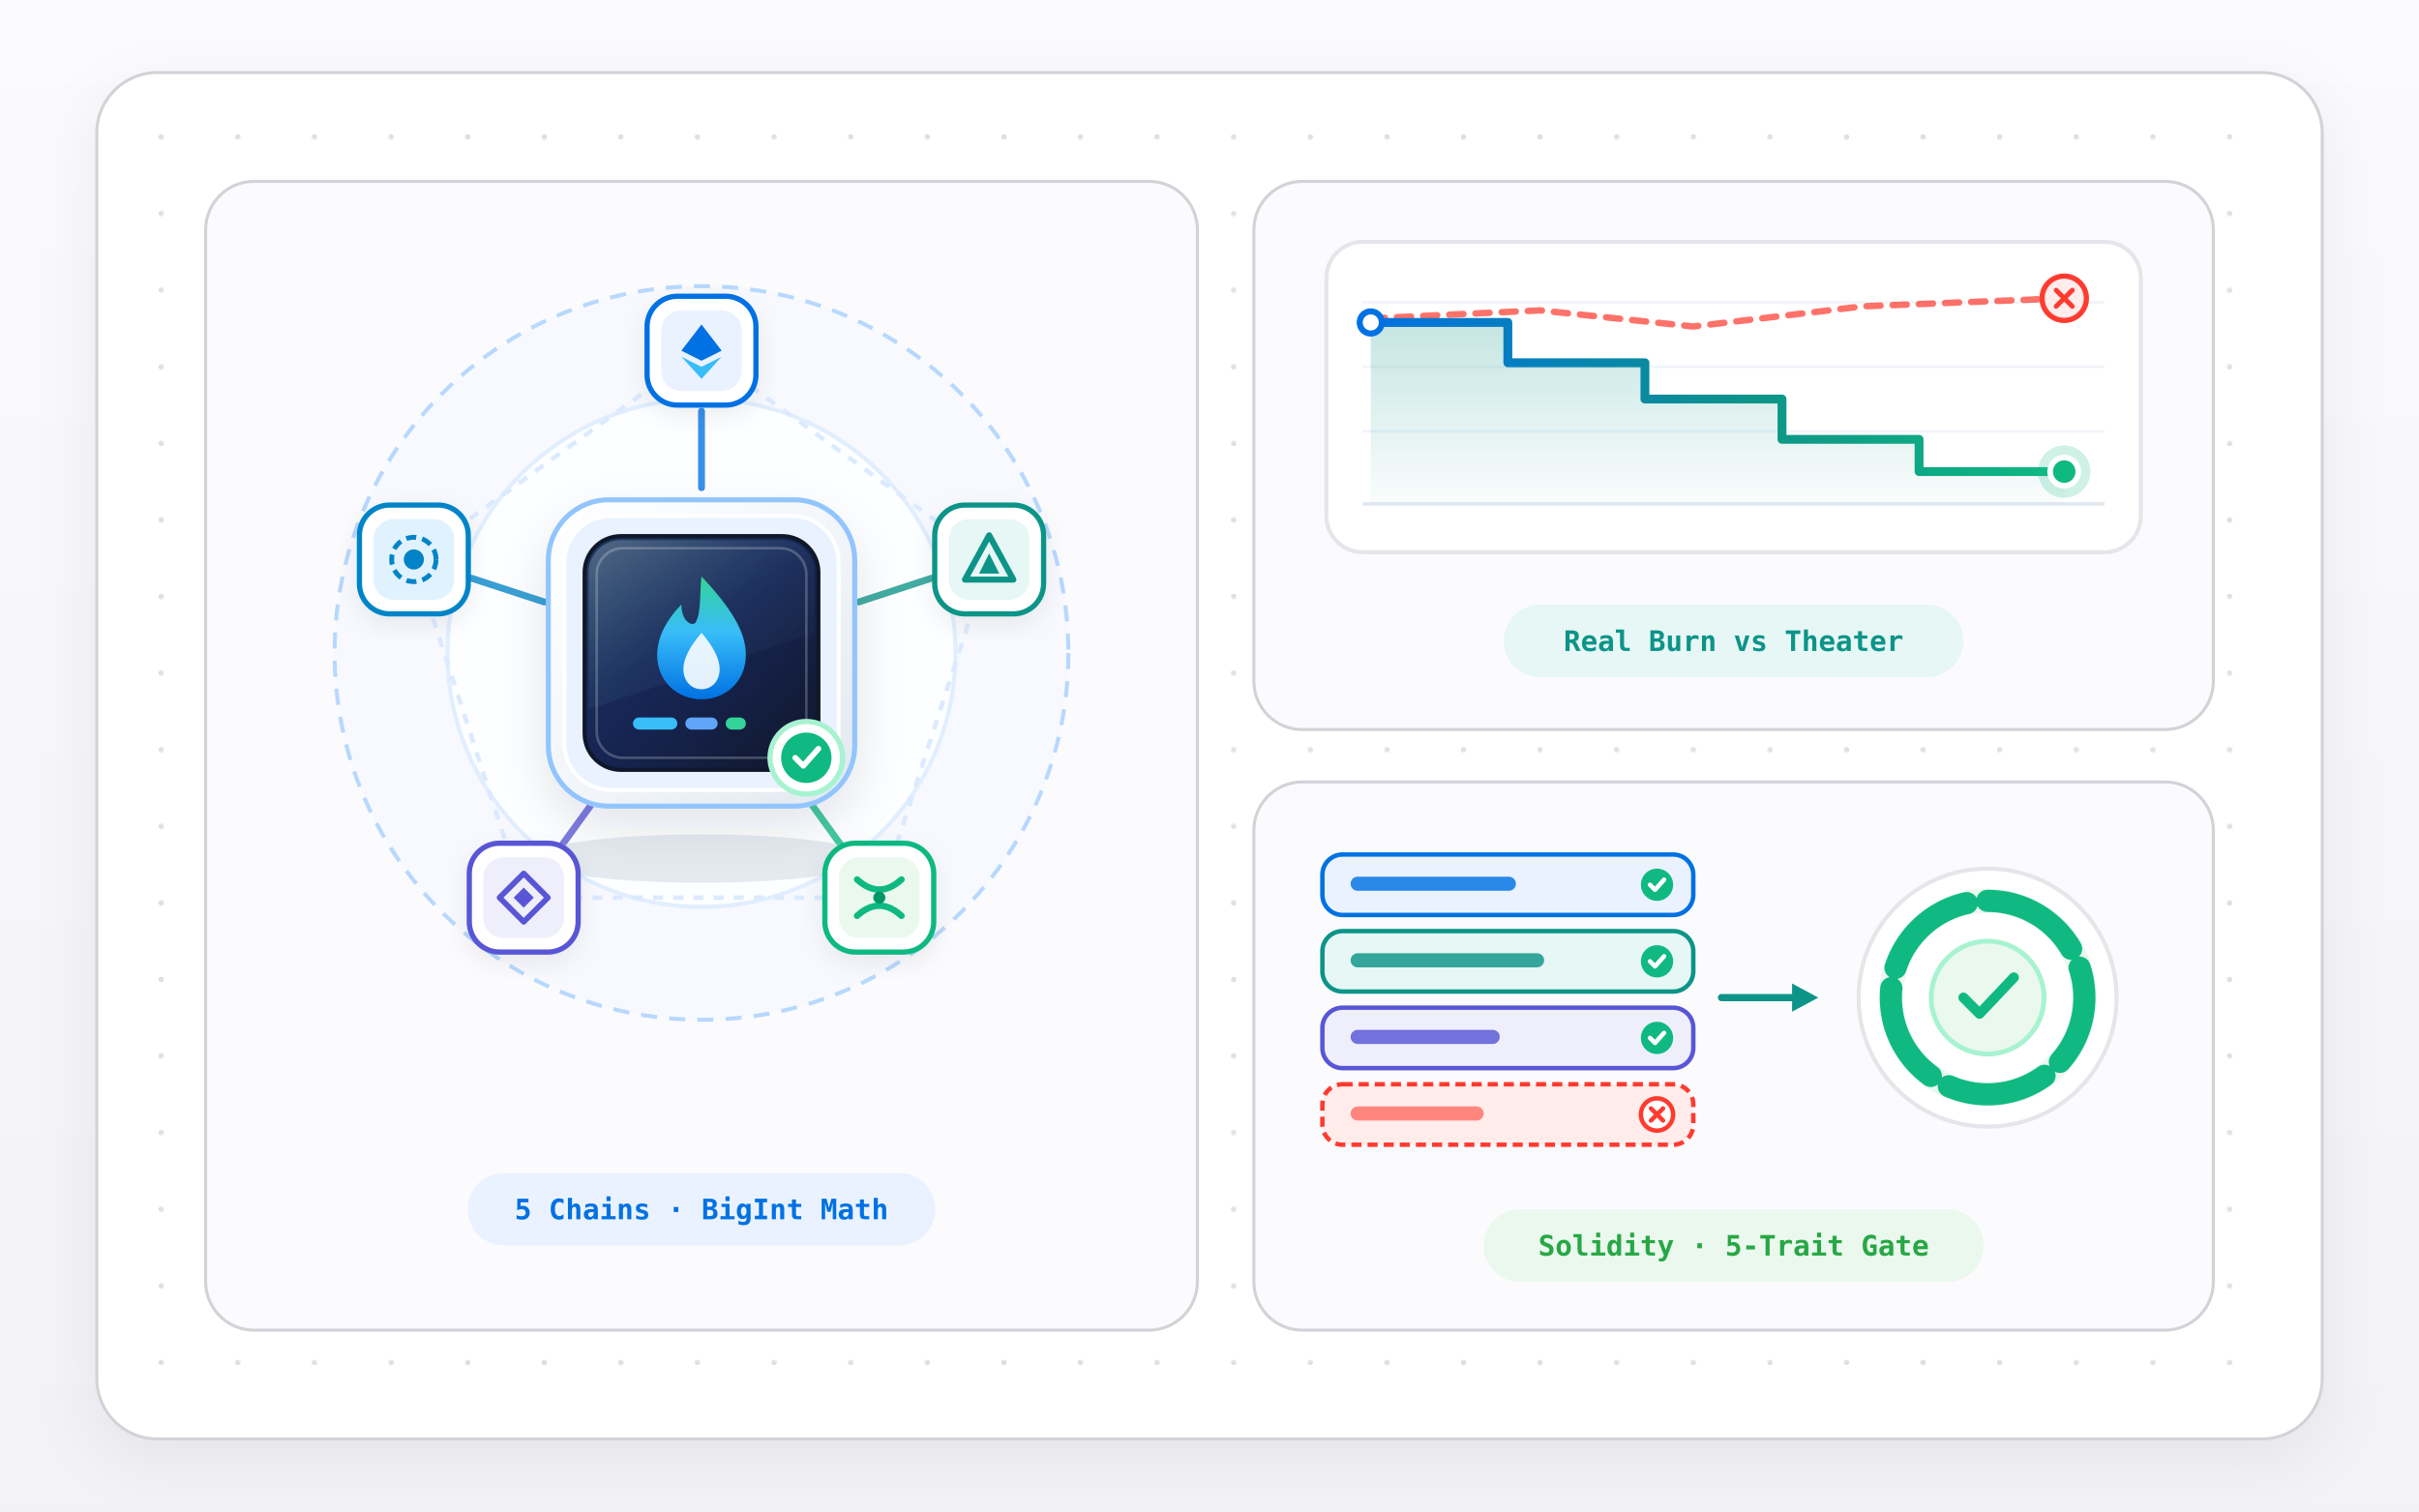
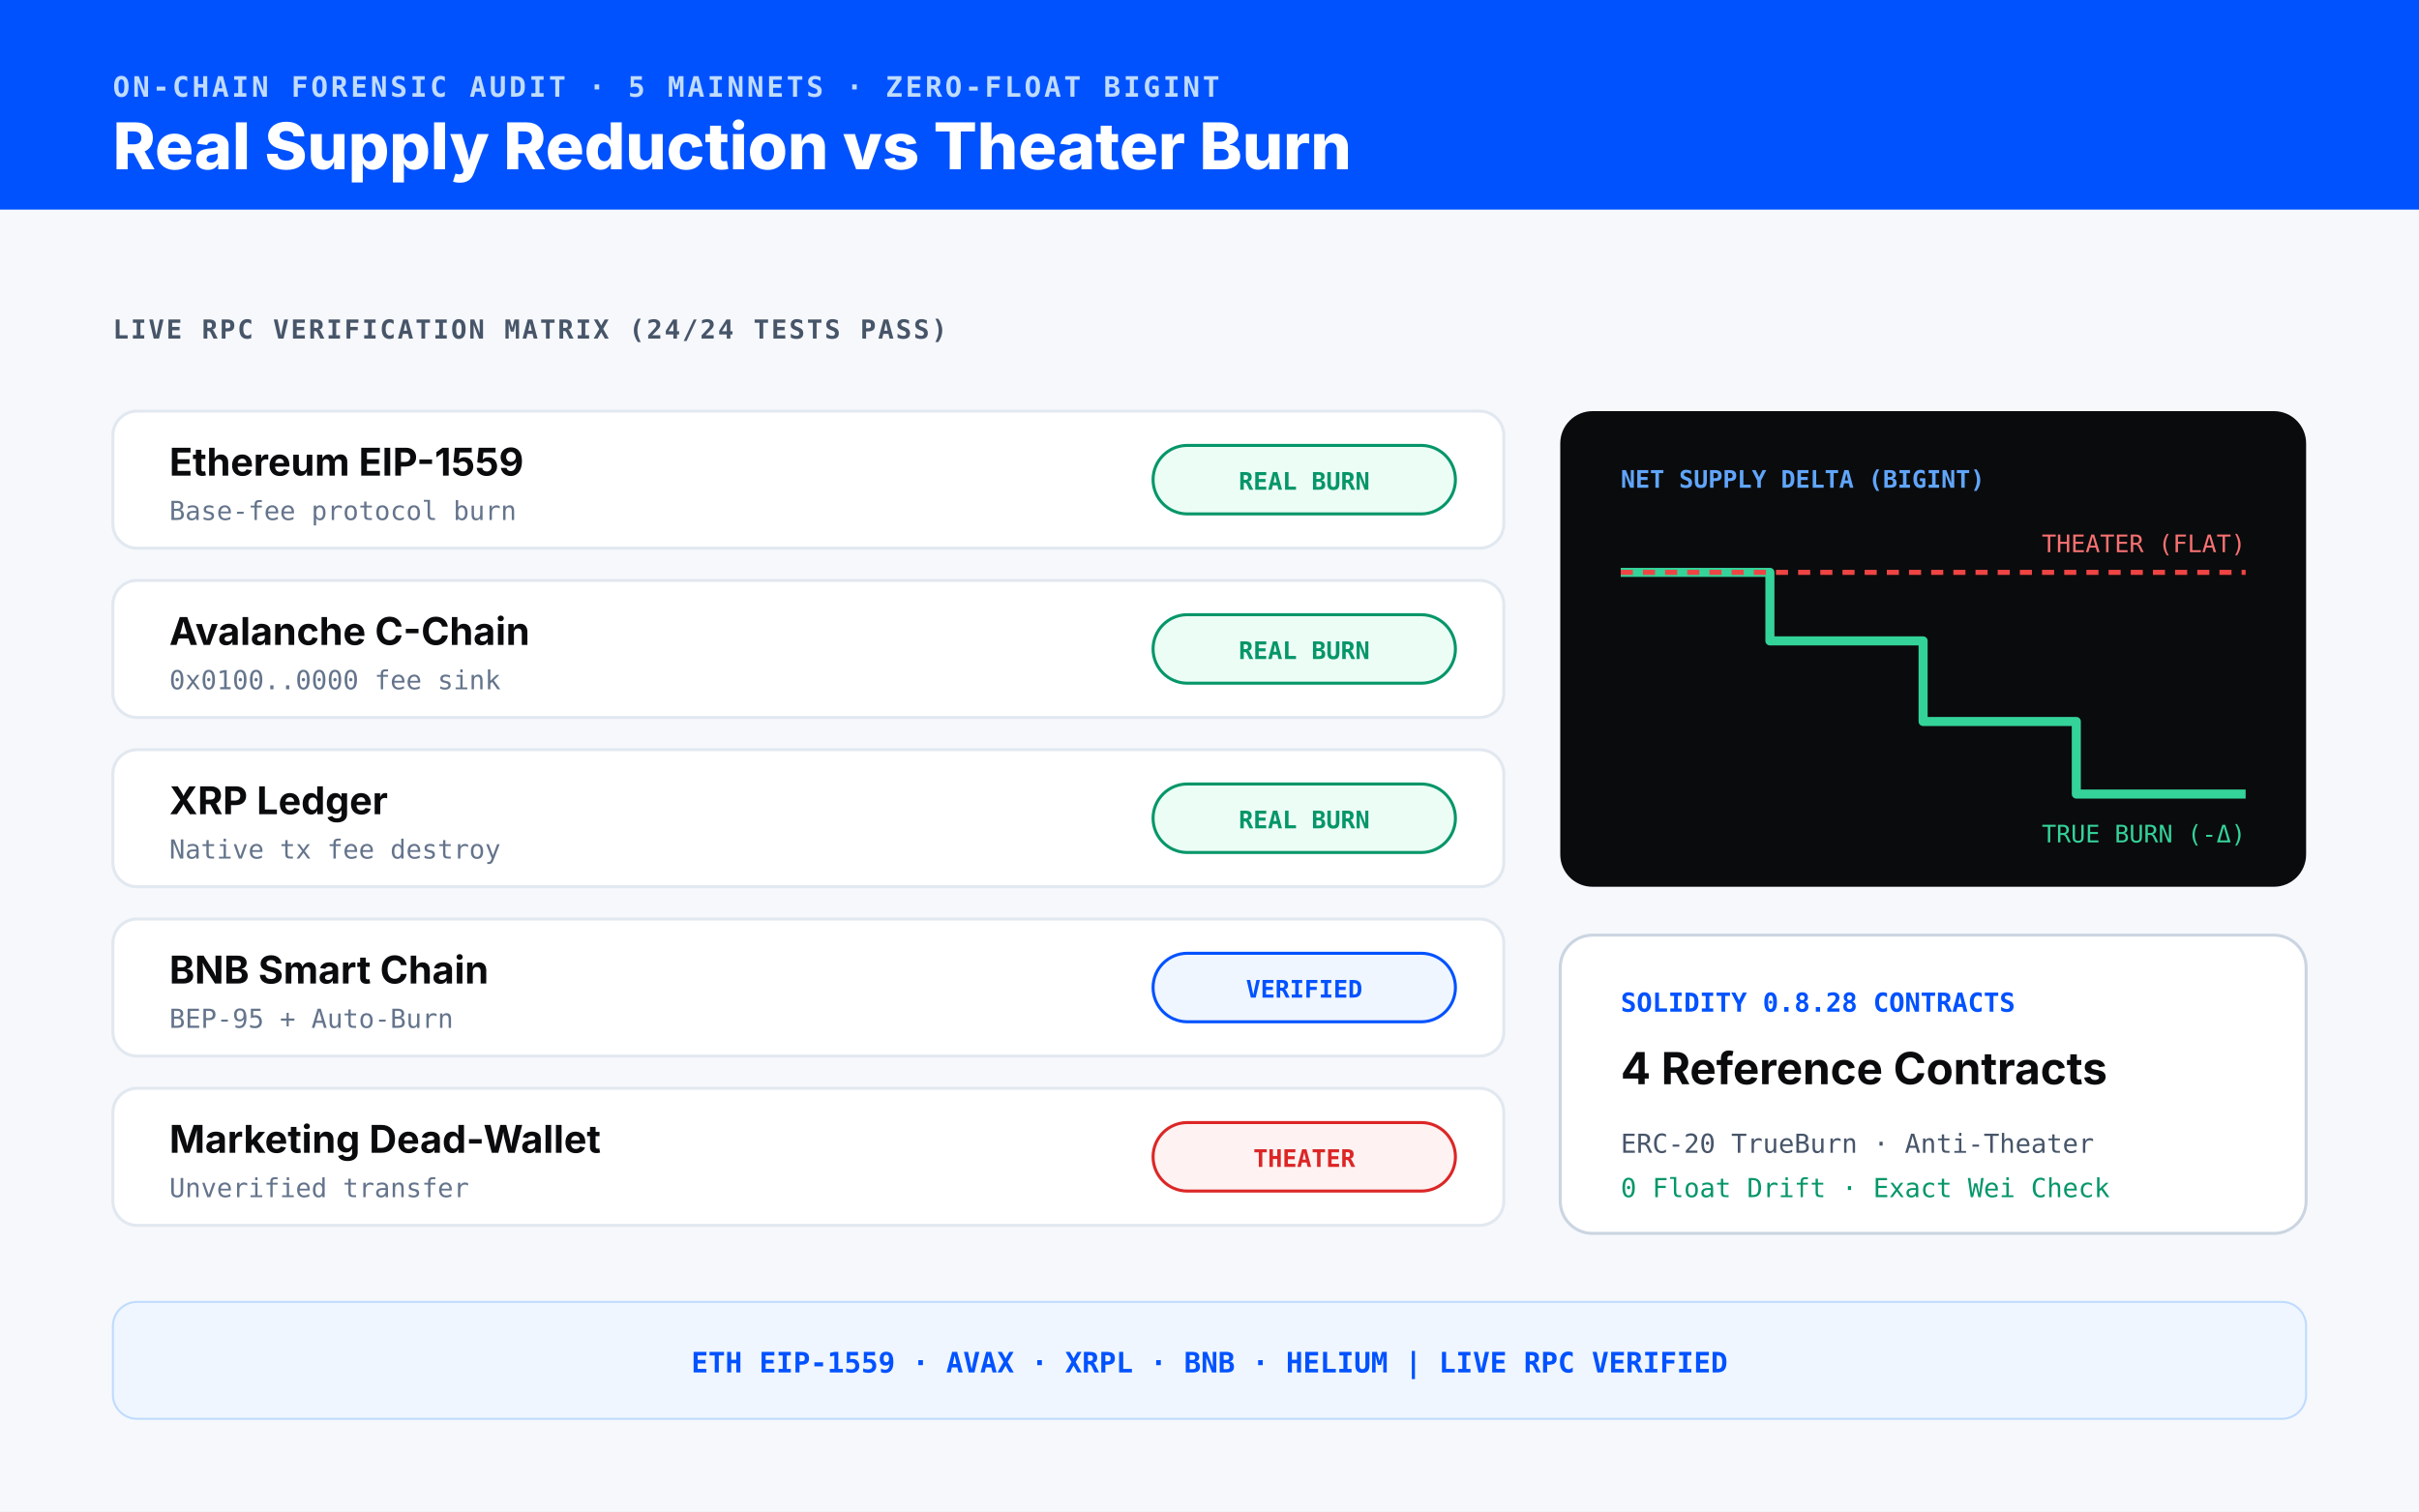
- <svg xmlns="http://www.w3.org/2000/svg" viewBox="0 0 1200 750" width="1200" height="750" role="img" aria-label="Token Burn Verifier Apple-studio illustration featuring a 5-chain protocol burn pentagon around a BigInt ledger core, real burn vs theater audit fork, and 5-trait credibility shield">
+ <svg xmlns="http://www.w3.org/2000/svg" viewBox="0 0 1200 750" width="1200" height="750" role="img" aria-label="Token Burn Verifier Coinbase-inspired multi-chain forensic audit table comparing real vs theater token burns">
  <defs>
-     <linearGradient id="bgGradOuter" x1="0" y1="0" x2="0" y2="1">
-       <stop offset="0%" stop-color="#fbfbfd" />
-       <stop offset="100%" stop-color="#f2f2f7" />
-     </linearGradient>
-     <filter id="softShadowOuter" x="-8%" y="-8%" width="116%" height="120%">
-       <feDropShadow dx="0" dy="10" stdDeviation="16" flood-color="#000000" flood-opacity="0.06" />
-     </filter>
-     <filter id="chipShadow" x="-16%" y="-16%" width="132%" height="138%">
-       <feDropShadow dx="0" dy="10" stdDeviation="12" flood-color="#0f172a" flood-opacity="0.10" />
-     </filter>
-     <filter id="nodeShadow" x="-18%" y="-18%" width="136%" height="142%">
-       <feDropShadow dx="0" dy="4" stdDeviation="6" flood-color="#0f172a" flood-opacity="0.07" />
-     </filter>
-     <pattern id="studioDots" x="61" y="49" width="38" height="38" patternUnits="userSpaceOnUse">
-       <circle cx="19" cy="19" r="1.35" fill="#dcdce2" />
-     </pattern>
-     <clipPath id="outerCardClip">
-       <rect x="64" y="52" width="1072" height="646" rx="22" />
-     </clipPath>
-     <linearGradient id="substrateGrad" x1="0" y1="0" x2="1" y2="1">
-       <stop offset="0%" stop-color="#ffffff" />
-       <stop offset="55%" stop-color="#f1f5f9" />
-       <stop offset="100%" stop-color="#e2e8f0" />
-     </linearGradient>
-     <linearGradient id="dieSapphire" x1="0" y1="0" x2="1" y2="1">
-       <stop offset="0%" stop-color="#1e3a5f" />
-       <stop offset="48%" stop-color="#172554" />
-       <stop offset="100%" stop-color="#0f172a" />
-     </linearGradient>
-     <linearGradient id="dieSpecular" x1="0" y1="0" x2="0.85" y2="1">
-       <stop offset="0%" stop-color="#ffffff" stop-opacity="0.24" />
-       <stop offset="55%" stop-color="#7dd3fc" stop-opacity="0.06" />
-       <stop offset="100%" stop-color="#ffffff" stop-opacity="0.0" />
-     </linearGradient>
-     <linearGradient id="emeraldSeal" x1="0" y1="0" x2="0.8" y2="1">
-       <stop offset="0%" stop-color="#34d399" />
-       <stop offset="55%" stop-color="#10b981" />
-       <stop offset="100%" stop-color="#059669" />
-     </linearGradient>
-     <linearGradient id="glassBevel" x1="0" y1="0" x2="0" y2="1">
-       <stop offset="0%" stop-color="#ffffff" stop-opacity="0.34" />
-       <stop offset="100%" stop-color="#ffffff" stop-opacity="0.02" />
-     </linearGradient>
-     <linearGradient id="burnAccent" x1="0" y1="1" x2="0" y2="0">
-       <stop offset="0%" stop-color="#0071e3" />
-       <stop offset="55%" stop-color="#38bdf8" />
-       <stop offset="100%" stop-color="#34d399" />
-     </linearGradient>
-     <linearGradient id="supplyDropArea" x1="0" y1="0" x2="0" y2="1">
-       <stop offset="0%" stop-color="#0d9488" stop-opacity="0.24" />
-       <stop offset="100%" stop-color="#0d9488" stop-opacity="0.02" />
-     </linearGradient>
-     <linearGradient id="supplyDropStroke" x1="0" y1="0" x2="1" y2="0">
-       <stop offset="0%" stop-color="#0071e3" />
-       <stop offset="55%" stop-color="#0d9488" />
-       <stop offset="100%" stop-color="#10b981" />
-     </linearGradient>
+ 
  </defs>
-   <rect width="1200" height="750" fill="url(#bgGradOuter)" />
-   <rect x="48" y="36" width="1104" height="678" rx="30" fill="#ffffff" stroke="#d2d2d7" stroke-width="1.5" filter="url(#softShadowOuter)" />
-   <rect x="64" y="52" width="1072" height="646" rx="22" fill="url(#studioDots)" clip-path="url(#outerCardClip)" />
-   <g transform="translate(48, 36)">
-     <rect x="54" y="54" width="492" height="570" rx="24" fill="#fbfbfd" stroke="#d2d2d7" stroke-width="1.5" />
-     <circle cx="300" cy="288" r="182" fill="#f4f8ff" opacity="0.65" stroke="#93c5fd" stroke-width="2" stroke-dasharray="8 6" />
-     <circle cx="300" cy="288" r="126" fill="#ffffff" opacity="0.78" stroke="#dbeafe" stroke-width="2" />
-     <polygon points="300.0,138.0 442.7,241.6 388.2,409.4 211.8,409.4 157.3,241.6" fill="none" stroke="#dbeafe" stroke-width="2.2" stroke-dasharray="5 5" />
-     <line x1="300.0" y1="206.0" x2="300.0" y2="168.0" stroke="#0071e3" stroke-width="3.4" stroke-linecap="round" opacity="0.78" />
-     <line x1="378.0" y1="262.7" x2="414.1" y2="250.9" stroke="#0d9488" stroke-width="3.4" stroke-linecap="round" opacity="0.78" />
-     <line x1="348.2" y1="354.3" x2="370.5" y2="385.1" stroke="#10b981" stroke-width="3.4" stroke-linecap="round" opacity="0.78" />
-     <line x1="251.8" y1="354.3" x2="229.5" y2="385.1" stroke="#5856d6" stroke-width="3.4" stroke-linecap="round" opacity="0.78" />
-     <line x1="222.0" y1="262.7" x2="185.9" y2="250.9" stroke="#0284c7" stroke-width="3.4" stroke-linecap="round" opacity="0.78" />
-     <ellipse cx="300" cy="390" rx="84" ry="12" fill="#cbd5e1" opacity="0.50" />
-     <g transform="translate(300.0, 138.0)" filter="url(#nodeShadow)">
-       <rect x="-27" y="-27" width="54" height="54" rx="15" fill="#ffffff" stroke="#0071e3" stroke-width="2.6" />
-       <rect x="-20" y="-20" width="40" height="40" rx="10" fill="#eaf2ff" />
-       <polygon points="0,-13 10,0 0,5 -10,0" fill="#0071e3" />
-       <polygon points="0,8 10,3 0,14 -10,3" fill="#38bdf8" />
-     </g>
-     <g transform="translate(442.7, 241.6)" filter="url(#nodeShadow)">
-       <rect x="-27" y="-27" width="54" height="54" rx="15" fill="#ffffff" stroke="#0d9488" stroke-width="2.6" />
-       <rect x="-20" y="-20" width="40" height="40" rx="10" fill="#e6f7f5" />
-       <polygon points="0,-12 12,10 -12,10" fill="none" stroke="#0d9488" stroke-width="3" stroke-linejoin="round" />
-       <polygon points="0,-3 5,7 -5,7" fill="#0d9488" />
-     </g>
-     <g transform="translate(388.2, 409.4)" filter="url(#nodeShadow)">
-       <rect x="-27" y="-27" width="54" height="54" rx="15" fill="#ffffff" stroke="#10b981" stroke-width="2.6" />
-       <rect x="-20" y="-20" width="40" height="40" rx="10" fill="#eaf8ee" />
-       <path d="M -11 -9 Q 0 1 11 -9" fill="none" stroke="#10b981" stroke-width="3.2" stroke-linecap="round" />
-       <path d="M -11 9 Q 0 -1 11 9" fill="none" stroke="#10b981" stroke-width="3.2" stroke-linecap="round" />
-       <circle cx="0" cy="0" r="3" fill="#059669" />
-     </g>
-     <g transform="translate(211.8, 409.4)" filter="url(#nodeShadow)">
-       <rect x="-27" y="-27" width="54" height="54" rx="15" fill="#ffffff" stroke="#5856d6" stroke-width="2.6" />
-       <rect x="-20" y="-20" width="40" height="40" rx="10" fill="#efeffc" />
-       <polygon points="0,-12 12,0 0,12 -12,0" fill="none" stroke="#5856d6" stroke-width="2.8" stroke-linejoin="round" />
-       <polygon points="0,-5 5,0 0,5 -5,0" fill="#5856d6" />
-     </g>
-     <g transform="translate(157.3, 241.6)" filter="url(#nodeShadow)">
-       <rect x="-27" y="-27" width="54" height="54" rx="15" fill="#ffffff" stroke="#0284c7" stroke-width="2.6" />
-       <rect x="-20" y="-20" width="40" height="40" rx="10" fill="#e0f2fe" />
-       <circle cx="0" cy="0" r="11" fill="none" stroke="#0284c7" stroke-width="2.4" stroke-dasharray="5 3" />
-       <circle cx="0" cy="0" r="5" fill="#0284c7" />
-     </g>
-     <rect x="224" y="212" width="152" height="152" rx="30" fill="url(#substrateGrad)" stroke="#93c5fd" stroke-width="2.5" filter="url(#chipShadow)" />
-     <rect x="232" y="220" width="136" height="136" rx="23" fill="#eaf2ff" stroke="#ffffff" stroke-width="2" />
-     <rect x="242" y="230" width="116" height="116" rx="18" fill="url(#dieSapphire)" stroke="#0f172a" stroke-width="2" />
-     <path d="M 260 232 H 340 A 16 16 0 0 1 356 248 V 278 L 244 316 V 248 A 16 16 0 0 1 260 232 Z" fill="url(#dieSpecular)" />
-     <rect x="248" y="236" width="104" height="104" rx="13" fill="none" stroke="#ffffff" stroke-width="1.3" opacity="0.22" />
-     <path d="M 300 250 C 314 265, 322 277, 322 289 C 322 302, 312 311, 300 311 C 288 311, 278 302, 278 289 C 278 279, 284 270, 290 264 C 290 272, 295 275, 297 273 C 300 268, 299 258, 300 250 Z" fill="url(#burnAccent)" />
-     <path d="M 300 278 C 306 285, 309 291, 309 296 C 309 302, 305 306, 300 306 C 295 306, 291 302, 291 296 C 291 291, 294 285, 300 278 Z" fill="#ffffff" opacity="0.88" />
-     <rect x="266" y="320" width="22" height="6" rx="3" fill="#38bdf8" />
-     <rect x="292" y="320" width="16" height="6" rx="3" fill="#60a5fa" />
-     <rect x="312" y="320" width="10" height="6" rx="3" fill="#34d399" />
-     <circle cx="352" cy="340" r="18" fill="#ffffff" stroke="#a7f3d0" stroke-width="2.6" />
-     <circle cx="352" cy="340" r="12.5" fill="#10b981" />
-     <path d="M 346.5 340 L 350.5 344 L 358 335.5" fill="none" stroke="#ffffff" stroke-width="2.8" stroke-linecap="round" stroke-linejoin="round" />
-     <rect x="184" y="546" width="232" height="36" rx="18" fill="#eaf2ff" />
-     <text x="300" y="569" text-anchor="middle" font-family="SF Mono, ui-monospace, monospace" font-size="14" font-weight="700" fill="#0071e3">5 Chains · BigInt Math</text>
-     <rect x="574" y="54" width="476" height="272" rx="24" fill="#fbfbfd" stroke="#d2d2d7" stroke-width="1.5" />
-     <rect x="610" y="84" width="404" height="154" rx="18" fill="#ffffff" stroke="#e5e5ea" stroke-width="2" />
-     <line x1="628" y1="114" x2="996" y2="114" stroke="#f1f5f9" stroke-width="1.4" />
-     <line x1="628" y1="146" x2="996" y2="146" stroke="#f1f5f9" stroke-width="1.4" />
-     <line x1="628" y1="178" x2="996" y2="178" stroke="#f1f5f9" stroke-width="1.4" />
-     <line x1="628" y1="214" x2="996" y2="214" stroke="#e2e8f0" stroke-width="1.8" />
-     <path d="M 632 122 L 716 118 L 792 126 L 876 116 L 976 112" fill="none" stroke="#ff3b30" stroke-width="3.2" stroke-dasharray="7 6" stroke-linecap="round" opacity="0.72" />
-     <circle cx="976" cy="112" r="11" fill="#ffeceb" stroke="#ff3b30" stroke-width="2.6" />
-     <path d="M 972 108 L 980 116 M 980 108 L 972 116" stroke="#ff3b30" stroke-width="2.4" stroke-linecap="round" />
-     <polygon points="632,214 632,124 700,124 700,144 768,144 768,162 836,162 836,182 904,182 904,198 976,198 976,214" fill="url(#supplyDropArea)" />
-     <polyline points="632,124 700,124 700,144 768,144 768,162 836,162 836,182 904,182 904,198 976,198" fill="none" stroke="url(#supplyDropStroke)" stroke-width="4.4" stroke-linecap="round" stroke-linejoin="round" />
-     <circle cx="632" cy="124" r="5.5" fill="#ffffff" stroke="#0071e3" stroke-width="3" />
-     <circle cx="976" cy="198" r="13" fill="#10b981" opacity="0.20" />
-     <circle cx="976" cy="198" r="7" fill="#10b981" stroke="#ffffff" stroke-width="2.8" />
-     <rect x="698" y="264" width="228" height="36" rx="18" fill="#e6f7f5" />
-     <text x="812" y="287" text-anchor="middle" font-family="SF Mono, ui-monospace, monospace" font-size="14" font-weight="700" fill="#0d9488">Real Burn vs Theater</text>
-     <rect x="574" y="352" width="476" height="272" rx="24" fill="#fbfbfd" stroke="#d2d2d7" stroke-width="1.5" />
-     <rect x="608" y="388" width="184" height="30" rx="10" fill="#eaf2ff" stroke="#0071e3" stroke-width="2.2" />
-     <rect x="622" y="399" width="82" height="7" rx="3.5" fill="#0071e3" opacity="0.82" />
-     <circle cx="774" cy="403" r="8" fill="#10b981" />
-     <path d="M 770.5 403 L 773 405.5 L 777.5 400.5" fill="none" stroke="#ffffff" stroke-width="2.2" stroke-linecap="round" stroke-linejoin="round" />
-     <rect x="608" y="426" width="184" height="30" rx="10" fill="#e6f7f5" stroke="#0d9488" stroke-width="2.2" />
-     <rect x="622" y="437" width="96" height="7" rx="3.5" fill="#0d9488" opacity="0.82" />
-     <circle cx="774" cy="441" r="8" fill="#10b981" />
-     <path d="M 770.5 441 L 773 443.5 L 777.5 438.5" fill="none" stroke="#ffffff" stroke-width="2.2" stroke-linecap="round" stroke-linejoin="round" />
-     <rect x="608" y="464" width="184" height="30" rx="10" fill="#efeffc" stroke="#5856d6" stroke-width="2.2" />
-     <rect x="622" y="475" width="74" height="7" rx="3.5" fill="#5856d6" opacity="0.82" />
-     <circle cx="774" cy="479" r="8" fill="#10b981" />
-     <path d="M 770.5 479 L 773 481.5 L 777.5 476.5" fill="none" stroke="#ffffff" stroke-width="2.2" stroke-linecap="round" stroke-linejoin="round" />
-     <rect x="608" y="502" width="184" height="30" rx="10" fill="#ffeceb" stroke="#ff3b30" stroke-width="2.2" stroke-dasharray="5 3" />
-     <rect x="622" y="513" width="66" height="7" rx="3.5" fill="#ff3b30" opacity="0.58" />
-     <circle cx="774" cy="517" r="8" fill="#ffffff" stroke="#ff3b30" stroke-width="2.2" />
-     <path d="M 771 514 L 777 520 M 777 514 L 771 520" stroke="#ff3b30" stroke-width="2.2" stroke-linecap="round" />
-     <line x1="806" y1="459" x2="844" y2="459" stroke="#0d9488" stroke-width="3.6" stroke-linecap="round" />
-     <polygon points="841,452 854,459 841,466" fill="#0d9488" />
-     <circle cx="938" cy="459" r="64" fill="#ffffff" stroke="#e5e5ea" stroke-width="2" />
-     <circle cx="938" cy="459" r="48" fill="none" stroke="#eaf8ee" stroke-width="12" />
-     <circle cx="938" cy="459" r="48" fill="none" stroke="#10b981" stroke-width="11" stroke-dasharray="50 10.3" stroke-linecap="round" transform="rotate(-90 938 459)" />
-     <circle cx="938" cy="459" r="28" fill="#eaf8ee" stroke="#a7f3d0" stroke-width="2.4" />
-     <path d="M 926 459 L 934 467 L 951 449" fill="none" stroke="#10b981" stroke-width="5" stroke-linecap="round" stroke-linejoin="round" />
-     <rect x="688" y="564" width="248" height="36" rx="18" fill="#eaf8ee" />
-     <text x="812" y="587" text-anchor="middle" font-family="SF Mono, ui-monospace, monospace" font-size="14" font-weight="700" fill="#28a745">Solidity · 5-Trait Gate</text>
-   </g>
+   <rect width="1200" height="750" fill="#f6f8fc" />
+   <rect x="0" y="0" width="1200" height="104" fill="#0052ff" />
+   <text x="56" y="48" font-family="'SF Mono', 'JetBrains Mono', ui-monospace, Menlo, monospace" font-size="14" font-weight="700" fill="#bfdbfe" letter-spacing="1.4">ON-CHAIN FORENSIC AUDIT · 5 MAINNETS · ZERO-FLOAT BIGINT</text>
+   <text x="56" y="84" font-family="-apple-system, BlinkMacSystemFont, 'SF Pro Display', 'Segoe UI', system-ui, sans-serif" font-size="32" font-weight="800" fill="#ffffff">Real Supply Reduction vs Theater Burn</text>
+   <text x="56" y="168" font-family="'SF Mono', 'JetBrains Mono', ui-monospace, Menlo, monospace" font-size="13" font-weight="700" fill="#475569" letter-spacing="1">LIVE RPC VERIFICATION MATRIX (24/24 TESTS PASS)</text>
+   <rect x="56" y="204" width="690" height="68" rx="12" fill="#ffffff" stroke="#e2e8f0" stroke-width="1.5" />
+   <text x="84" y="236" font-family="-apple-system, BlinkMacSystemFont, 'SF Pro Display', 'Segoe UI', system-ui, sans-serif" font-size="19" font-weight="700" fill="#0a0b0d">Ethereum EIP-1559</text>
+   <text x="84" y="258" font-family="'SF Mono', 'JetBrains Mono', ui-monospace, Menlo, monospace" font-size="13" fill="#64748b">Base-fee protocol burn</text>
+   <rect x="572" y="221" width="150" height="34" rx="17" fill="#ecfdf5" stroke="#059669" stroke-width="1.5" />
+   <text x="647" y="243" text-anchor="middle" font-family="'SF Mono', 'JetBrains Mono', ui-monospace, Menlo, monospace" font-size="12" font-weight="700" fill="#059669">REAL BURN</text>
+   <rect x="56" y="288" width="690" height="68" rx="12" fill="#ffffff" stroke="#e2e8f0" stroke-width="1.5" />
+   <text x="84" y="320" font-family="-apple-system, BlinkMacSystemFont, 'SF Pro Display', 'Segoe UI', system-ui, sans-serif" font-size="19" font-weight="700" fill="#0a0b0d">Avalanche C-Chain</text>
+   <text x="84" y="342" font-family="'SF Mono', 'JetBrains Mono', ui-monospace, Menlo, monospace" font-size="13" fill="#64748b">0x0100..0000 fee sink</text>
+   <rect x="572" y="305" width="150" height="34" rx="17" fill="#ecfdf5" stroke="#059669" stroke-width="1.5" />
+   <text x="647" y="327" text-anchor="middle" font-family="'SF Mono', 'JetBrains Mono', ui-monospace, Menlo, monospace" font-size="12" font-weight="700" fill="#059669">REAL BURN</text>
+   <rect x="56" y="372" width="690" height="68" rx="12" fill="#ffffff" stroke="#e2e8f0" stroke-width="1.5" />
+   <text x="84" y="404" font-family="-apple-system, BlinkMacSystemFont, 'SF Pro Display', 'Segoe UI', system-ui, sans-serif" font-size="19" font-weight="700" fill="#0a0b0d">XRP Ledger</text>
+   <text x="84" y="426" font-family="'SF Mono', 'JetBrains Mono', ui-monospace, Menlo, monospace" font-size="13" fill="#64748b">Native tx fee destroy</text>
+   <rect x="572" y="389" width="150" height="34" rx="17" fill="#ecfdf5" stroke="#059669" stroke-width="1.5" />
+   <text x="647" y="411" text-anchor="middle" font-family="'SF Mono', 'JetBrains Mono', ui-monospace, Menlo, monospace" font-size="12" font-weight="700" fill="#059669">REAL BURN</text>
+   <rect x="56" y="456" width="690" height="68" rx="12" fill="#ffffff" stroke="#e2e8f0" stroke-width="1.5" />
+   <text x="84" y="488" font-family="-apple-system, BlinkMacSystemFont, 'SF Pro Display', 'Segoe UI', system-ui, sans-serif" font-size="19" font-weight="700" fill="#0a0b0d">BNB Smart Chain</text>
+   <text x="84" y="510" font-family="'SF Mono', 'JetBrains Mono', ui-monospace, Menlo, monospace" font-size="13" fill="#64748b">BEP-95 + Auto-Burn</text>
+   <rect x="572" y="473" width="150" height="34" rx="17" fill="#eff6ff" stroke="#0052ff" stroke-width="1.5" />
+   <text x="647" y="495" text-anchor="middle" font-family="'SF Mono', 'JetBrains Mono', ui-monospace, Menlo, monospace" font-size="12" font-weight="700" fill="#0052ff">VERIFIED</text>
+   <rect x="56" y="540" width="690" height="68" rx="12" fill="#ffffff" stroke="#e2e8f0" stroke-width="1.5" />
+   <text x="84" y="572" font-family="-apple-system, BlinkMacSystemFont, 'SF Pro Display', 'Segoe UI', system-ui, sans-serif" font-size="19" font-weight="700" fill="#0a0b0d">Marketing Dead-Wallet</text>
+   <text x="84" y="594" font-family="'SF Mono', 'JetBrains Mono', ui-monospace, Menlo, monospace" font-size="13" fill="#64748b">Unverified transfer</text>
+   <rect x="572" y="557" width="150" height="34" rx="17" fill="#fef2f2" stroke="#dc2626" stroke-width="1.5" />
+   <text x="647" y="579" text-anchor="middle" font-family="'SF Mono', 'JetBrains Mono', ui-monospace, Menlo, monospace" font-size="12" font-weight="700" fill="#dc2626">THEATER</text>
+   <rect x="774" y="204" width="370" height="236" rx="16" fill="#0a0b0d" />
+   <text x="804" y="242" font-family="'SF Mono', 'JetBrains Mono', ui-monospace, Menlo, monospace" font-size="12" font-weight="700" fill="#60a5fa">NET SUPPLY DELTA (BIGINT)</text>
+   <polyline points="804,284 878,284 878,318 954,318 954,358 1030,358 1030,394 1114,394" fill="none" stroke="#34d399" stroke-width="4.5" stroke-linejoin="round" />
+   <line x1="804" y1="284" x2="1114" y2="284" stroke="#ef4444" stroke-width="2.5" stroke-dasharray="6 5" />
+   <text x="1114" y="274" text-anchor="end" font-family="'SF Mono', 'JetBrains Mono', ui-monospace, Menlo, monospace" font-size="12" fill="#f87171">THEATER (FLAT)</text>
+   <text x="1114" y="418" text-anchor="end" font-family="'SF Mono', 'JetBrains Mono', ui-monospace, Menlo, monospace" font-size="12" fill="#34d399">TRUE BURN (-Δ)</text>
+   <rect x="774" y="464" width="370" height="148" rx="16" fill="#ffffff" stroke="#cbd5e1" stroke-width="1.5" />
+   <text x="804" y="502" font-family="'SF Mono', 'JetBrains Mono', ui-monospace, Menlo, monospace" font-size="13" font-weight="700" fill="#0052ff">SOLIDITY 0.8.28 CONTRACTS</text>
+   <text x="804" y="538" font-family="-apple-system, BlinkMacSystemFont, 'SF Pro Display', 'Segoe UI', system-ui, sans-serif" font-size="22" font-weight="700" fill="#0a0b0d">4 Reference Contracts</text>
+   <text x="804" y="572" font-family="'SF Mono', 'JetBrains Mono', ui-monospace, Menlo, monospace" font-size="13" fill="#475569">ERC-20 TrueBurn · Anti-Theater</text>
+   <text x="804" y="594" font-family="'SF Mono', 'JetBrains Mono', ui-monospace, Menlo, monospace" font-size="13" fill="#059669">0 Float Drift · Exact Wei Check</text>
+   <rect x="56" y="646" width="1088" height="58" rx="12" fill="#eff6ff" stroke="#bfdbfe" />
+   <text x="600" y="681" text-anchor="middle" font-family="'SF Mono', 'JetBrains Mono', ui-monospace, Menlo, monospace" font-size="14" font-weight="700" fill="#0052ff">ETH EIP-1559  ·  AVAX  ·  XRPL  ·  BNB  ·  HELIUM  |  LIVE RPC VERIFIED</text>
</svg>
